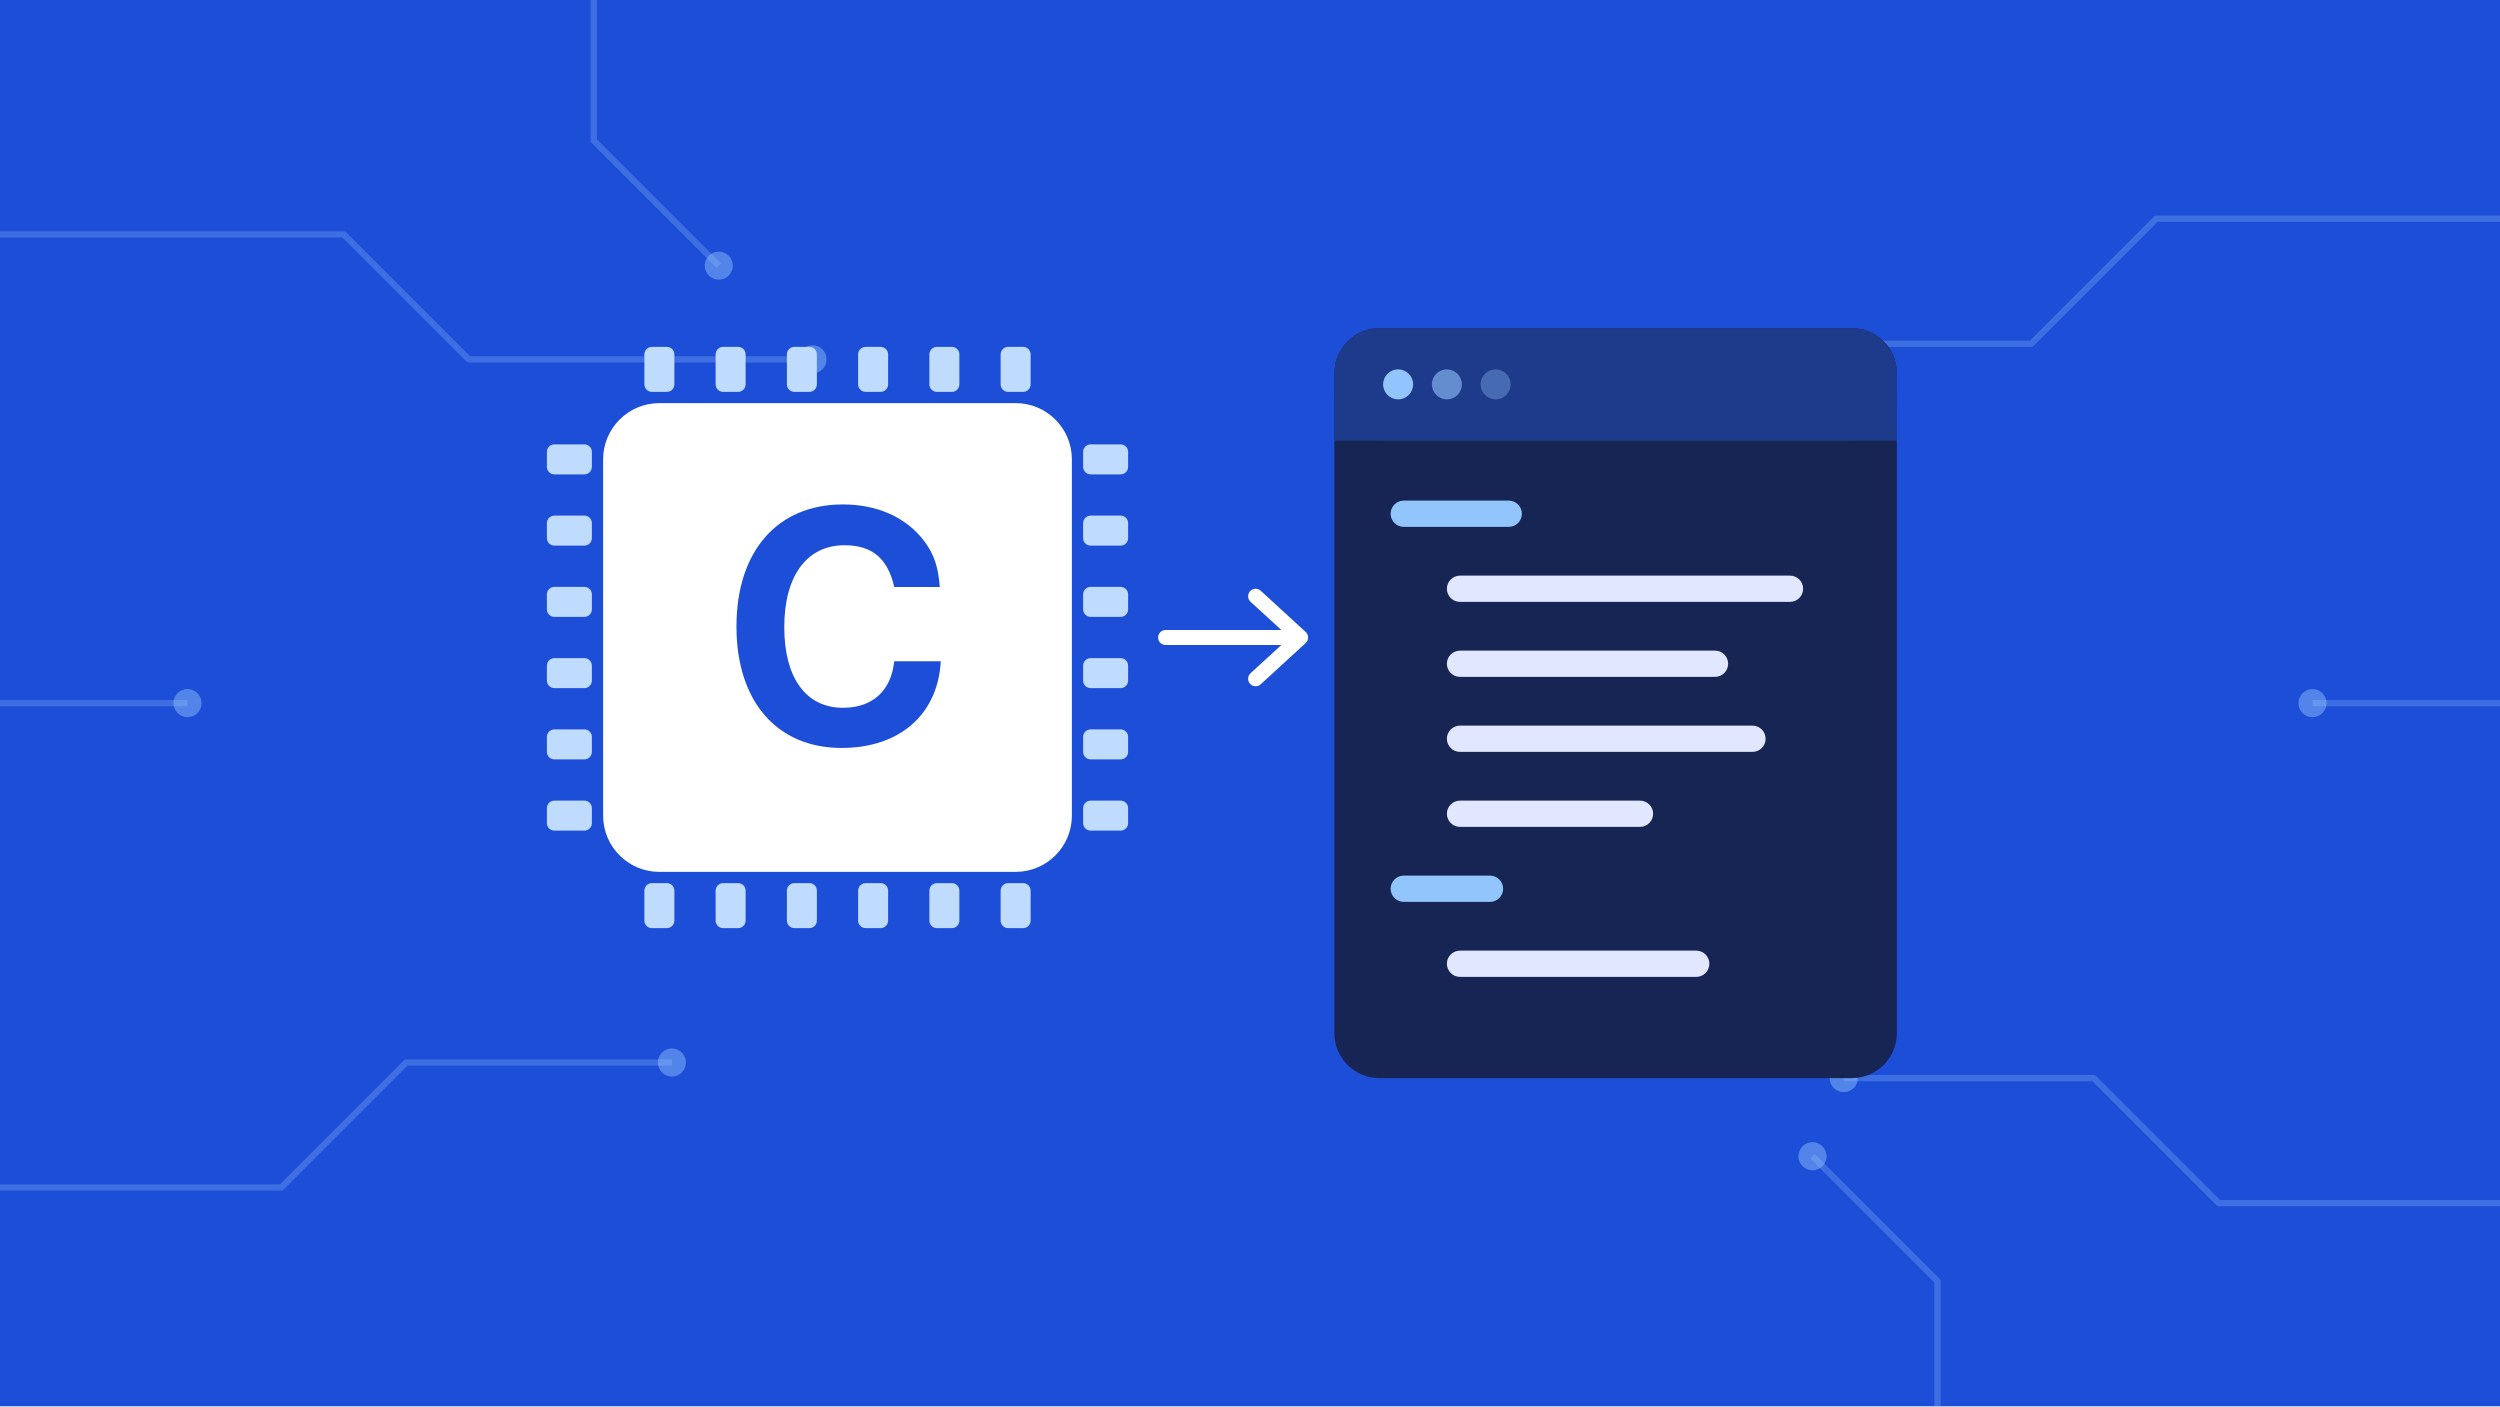
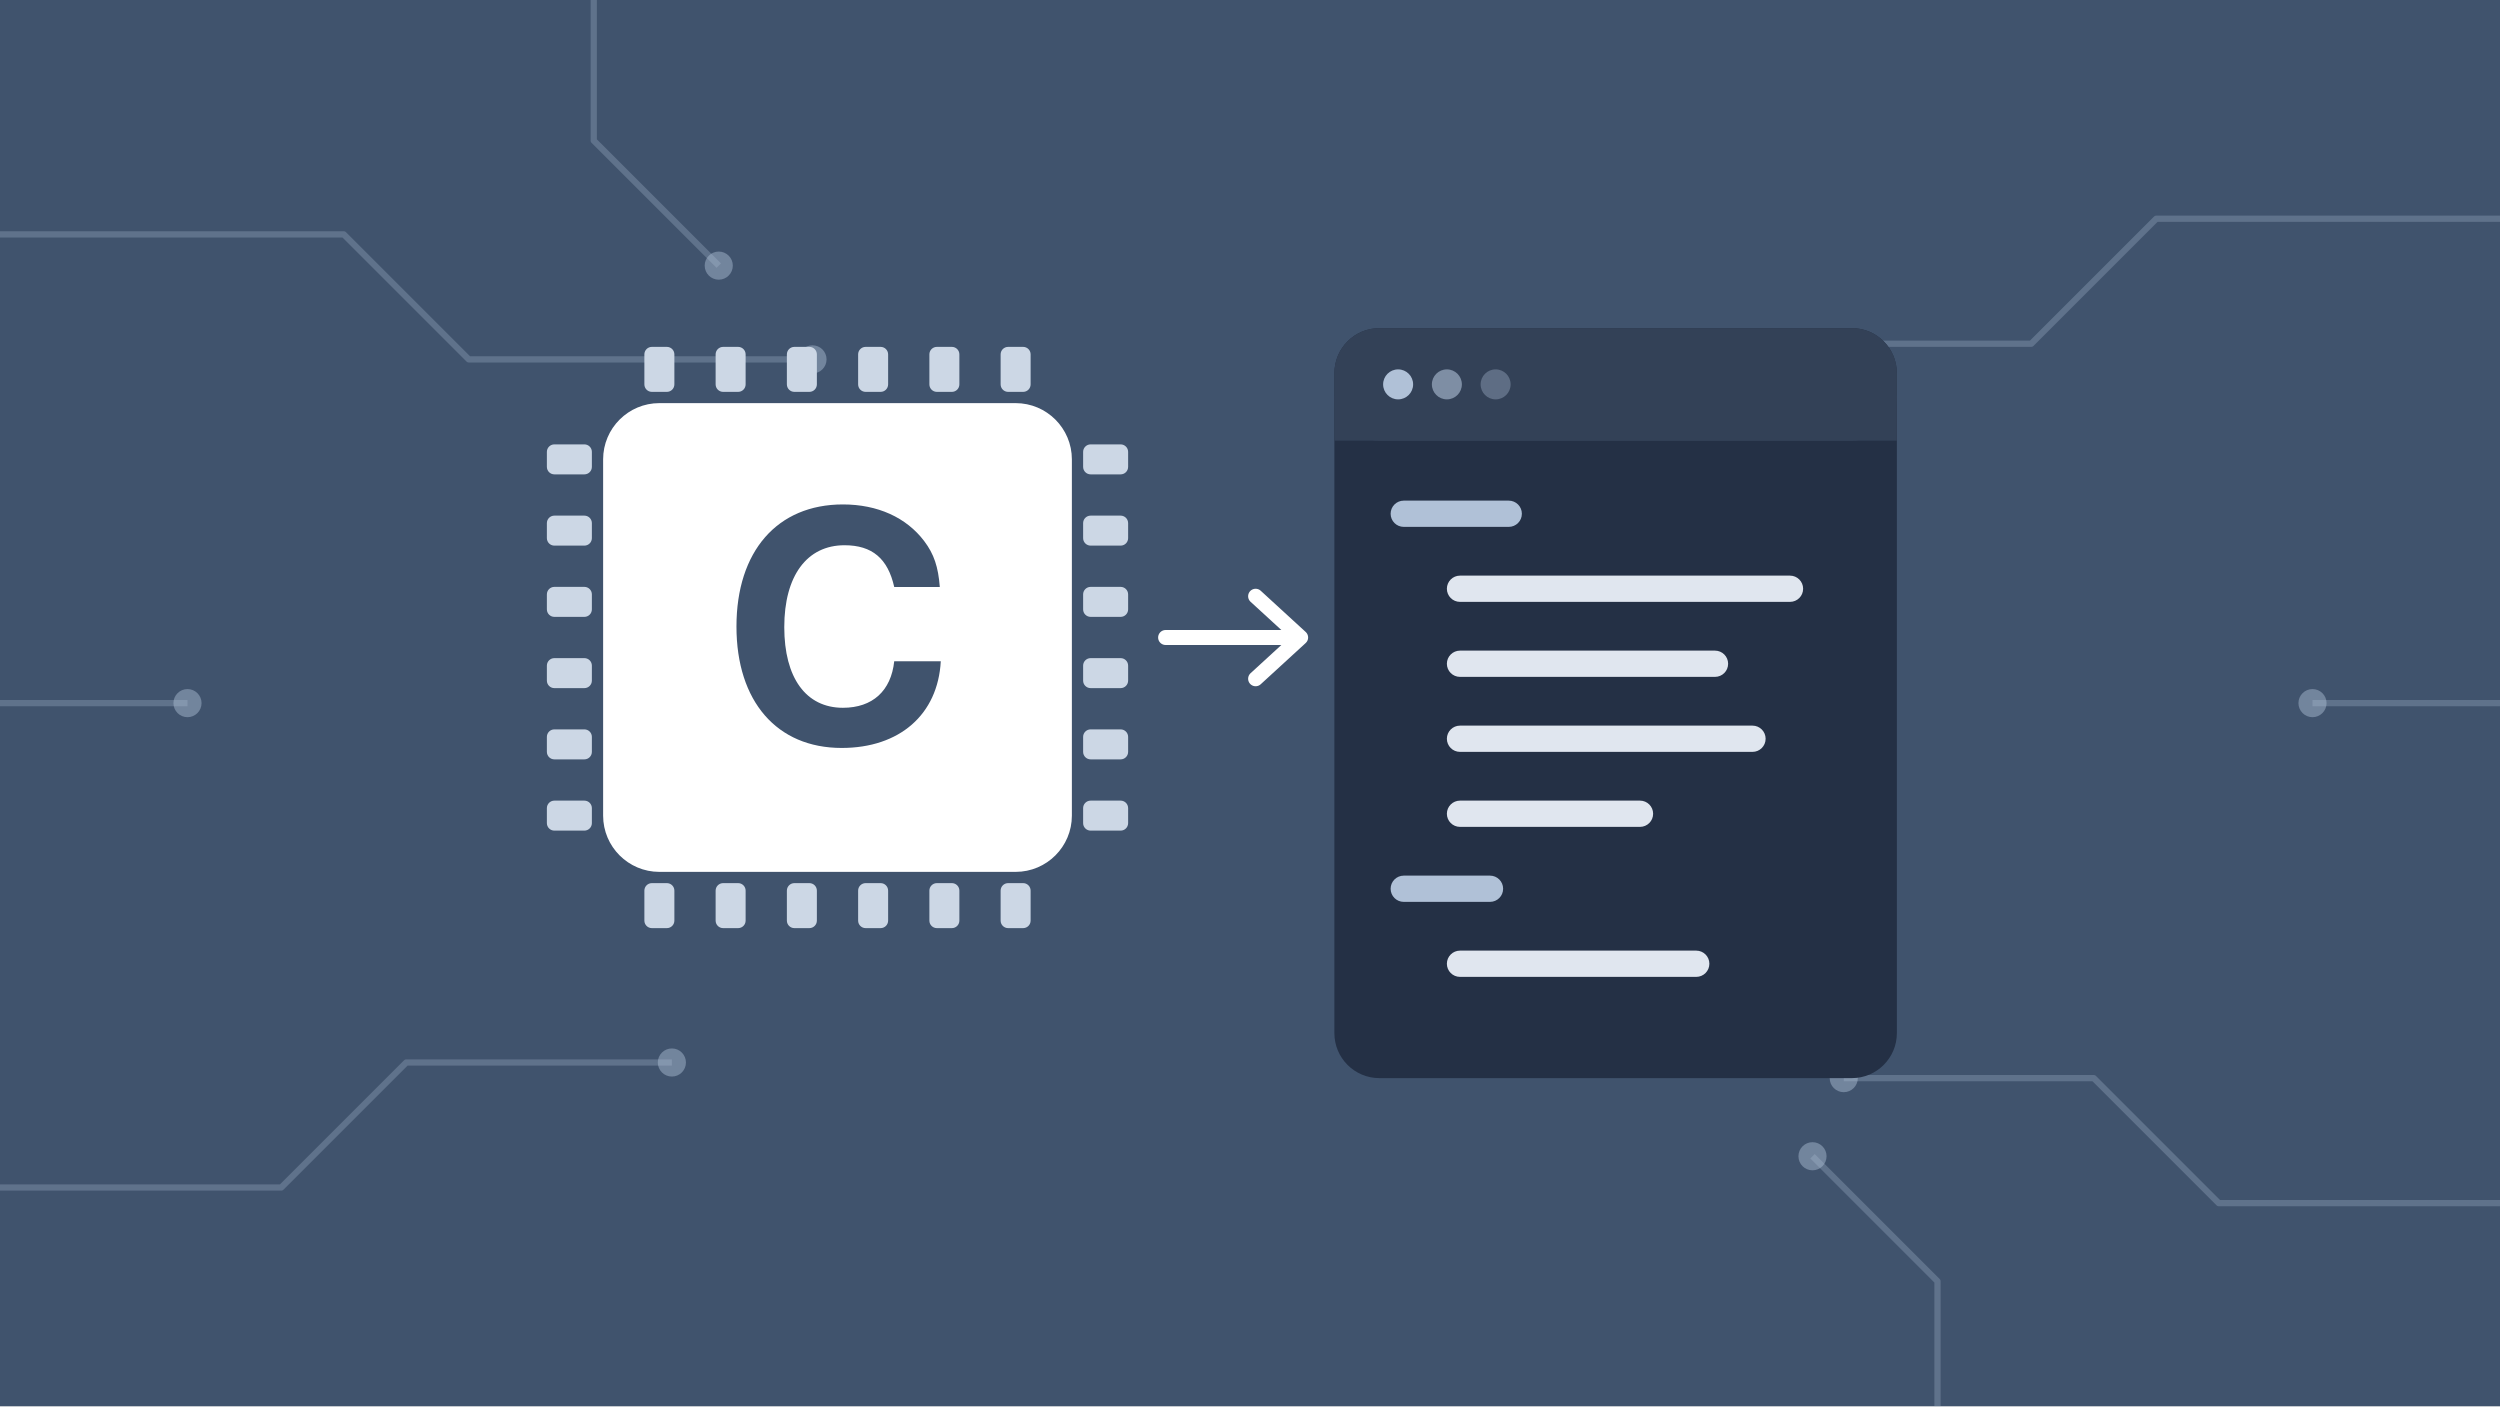
<svg xmlns="http://www.w3.org/2000/svg" viewBox="0 0 1600 900" width="1600" height="900">
-   <rect width="1600" height="900" fill="#1d4ed8" />
-   <g fill="none" stroke="#93c5fd" stroke-width="4" stroke-linejoin="round" opacity="0.28">
+   <rect width="1600" height="900" fill="#40536d" />
+   <g fill="none" stroke="#b0c1d7" stroke-width="4" stroke-linejoin="round" opacity="0.28">
    <polyline points="0,150 220,150 300,230 520,230" />
    <polyline points="0,760 180,760 260,680 430,680" />
    <polyline points="1600,140 1380,140 1300,220 1120,220" />
    <polyline points="1600,770 1420,770 1340,690 1180,690" />
    <polyline points="380,0 380,90 460,170" />
    <polyline points="1240,900 1240,820 1160,740" />
    <polyline points="0,450 120,450" />
    <polyline points="1600,450 1480,450" />
  </g>
-   <g fill="#93c5fd" opacity="0.45">
+   <g fill="#b0c1d7" opacity="0.45">
    <circle cx="520" cy="230" r="9" />
    <circle cx="430" cy="680" r="9" />
    <circle cx="1120" cy="220" r="9" />
    <circle cx="1180" cy="690" r="9" />
    <circle cx="460" cy="170" r="9" />
    <circle cx="1160" cy="740" r="9" />
    <circle cx="120" cy="450" r="9" />
    <circle cx="1480" cy="450" r="9" />
  </g>
  <g transform="translate(800 450) scale(1.2) translate(-1225 -450)">
-     <g fill="#bfdbfe">
+     <g fill="#ccd7e5">
      <rect x="902" y="260" width="16" height="24" rx="4" />
      <rect x="902" y="546" width="16" height="24" rx="4" />
      <rect x="850" y="312" width="24" height="16" rx="4" />
      <rect x="1136" y="312" width="24" height="16" rx="4" />
      <rect x="940" y="260" width="16" height="24" rx="4" />
      <rect x="940" y="546" width="16" height="24" rx="4" />
      <rect x="850" y="350" width="24" height="16" rx="4" />
      <rect x="1136" y="350" width="24" height="16" rx="4" />
      <rect x="978" y="260" width="16" height="24" rx="4" />
      <rect x="978" y="546" width="16" height="24" rx="4" />
      <rect x="850" y="388" width="24" height="16" rx="4" />
      <rect x="1136" y="388" width="24" height="16" rx="4" />
      <rect x="1016" y="260" width="16" height="24" rx="4" />
      <rect x="1016" y="546" width="16" height="24" rx="4" />
      <rect x="850" y="426" width="24" height="16" rx="4" />
      <rect x="1136" y="426" width="24" height="16" rx="4" />
      <rect x="1054" y="260" width="16" height="24" rx="4" />
      <rect x="1054" y="546" width="16" height="24" rx="4" />
      <rect x="850" y="464" width="24" height="16" rx="4" />
      <rect x="1136" y="464" width="24" height="16" rx="4" />
      <rect x="1092" y="260" width="16" height="24" rx="4" />
      <rect x="1092" y="546" width="16" height="24" rx="4" />
      <rect x="850" y="502" width="24" height="16" rx="4" />
      <rect x="1136" y="502" width="24" height="16" rx="4" />
    </g>
    <rect x="880" y="290" width="250" height="250" rx="30" fill="#ffffff" />
-     <text x="1005.0" y="470.0" text-anchor="middle" font-family="'Helvetica Neue', Helvetica, Arial, sans-serif" font-size="170" font-weight="800" fill="#1d4ed8">C</text>
+     <text x="1005.0" y="470.0" text-anchor="middle" font-family="'Helvetica Neue', Helvetica, Arial, sans-serif" font-size="170" font-weight="800" fill="#40536d">C</text>
    <g fill="none" stroke="#ffffff" stroke-width="8" stroke-linecap="round" stroke-linejoin="round">
      <path d="M 1180 415.0 H 1250" />
      <path d="M 1228 393.0 L 1252 415.0 L 1228 437.0" />
    </g>
-     <rect x="1270" y="250" width="300" height="400" rx="24" fill="#172554" />
-     <rect x="1270" y="250" width="300" height="60" rx="24" fill="#1e3a8a" />
-     <rect x="1270" y="286" width="300" height="24" fill="#1e3a8a" />
-     <circle cx="1304" cy="280" r="8" fill="#93c5fd" />
-     <circle cx="1330" cy="280" r="8" fill="#93c5fd" opacity="0.6" />
-     <circle cx="1356" cy="280" r="8" fill="#93c5fd" opacity="0.35" />
-     <rect x="1300" y="342" width="70" height="14" rx="7" fill="#93c5fd" />
-     <rect x="1330" y="382" width="190" height="14" rx="7" fill="#e0e7ff" />
-     <rect x="1330" y="422" width="150" height="14" rx="7" fill="#e0e7ff" />
-     <rect x="1330" y="462" width="170" height="14" rx="7" fill="#e0e7ff" />
-     <rect x="1330" y="502" width="110" height="14" rx="7" fill="#e0e7ff" />
-     <rect x="1300" y="542" width="60" height="14" rx="7" fill="#93c5fd" />
-     <rect x="1330" y="582" width="140" height="14" rx="7" fill="#e0e7ff" />
+     <rect x="1270" y="250" width="300" height="400" rx="24" fill="#243045" />
+     <rect x="1270" y="250" width="300" height="60" rx="24" fill="#334157" />
+     <rect x="1270" y="286" width="300" height="24" fill="#334157" />
+     <circle cx="1304" cy="280" r="8" fill="#b0c1d7" />
+     <circle cx="1330" cy="280" r="8" fill="#b0c1d7" opacity="0.6" />
+     <circle cx="1356" cy="280" r="8" fill="#b0c1d7" opacity="0.35" />
+     <rect x="1300" y="342" width="70" height="14" rx="7" fill="#b0c1d7" />
+     <rect x="1330" y="382" width="190" height="14" rx="7" fill="#e0e6ef" />
+     <rect x="1330" y="422" width="150" height="14" rx="7" fill="#e0e6ef" />
+     <rect x="1330" y="462" width="170" height="14" rx="7" fill="#e0e6ef" />
+     <rect x="1330" y="502" width="110" height="14" rx="7" fill="#e0e6ef" />
+     <rect x="1300" y="542" width="60" height="14" rx="7" fill="#b0c1d7" />
+     <rect x="1330" y="582" width="140" height="14" rx="7" fill="#e0e6ef" />
  </g>
</svg>
